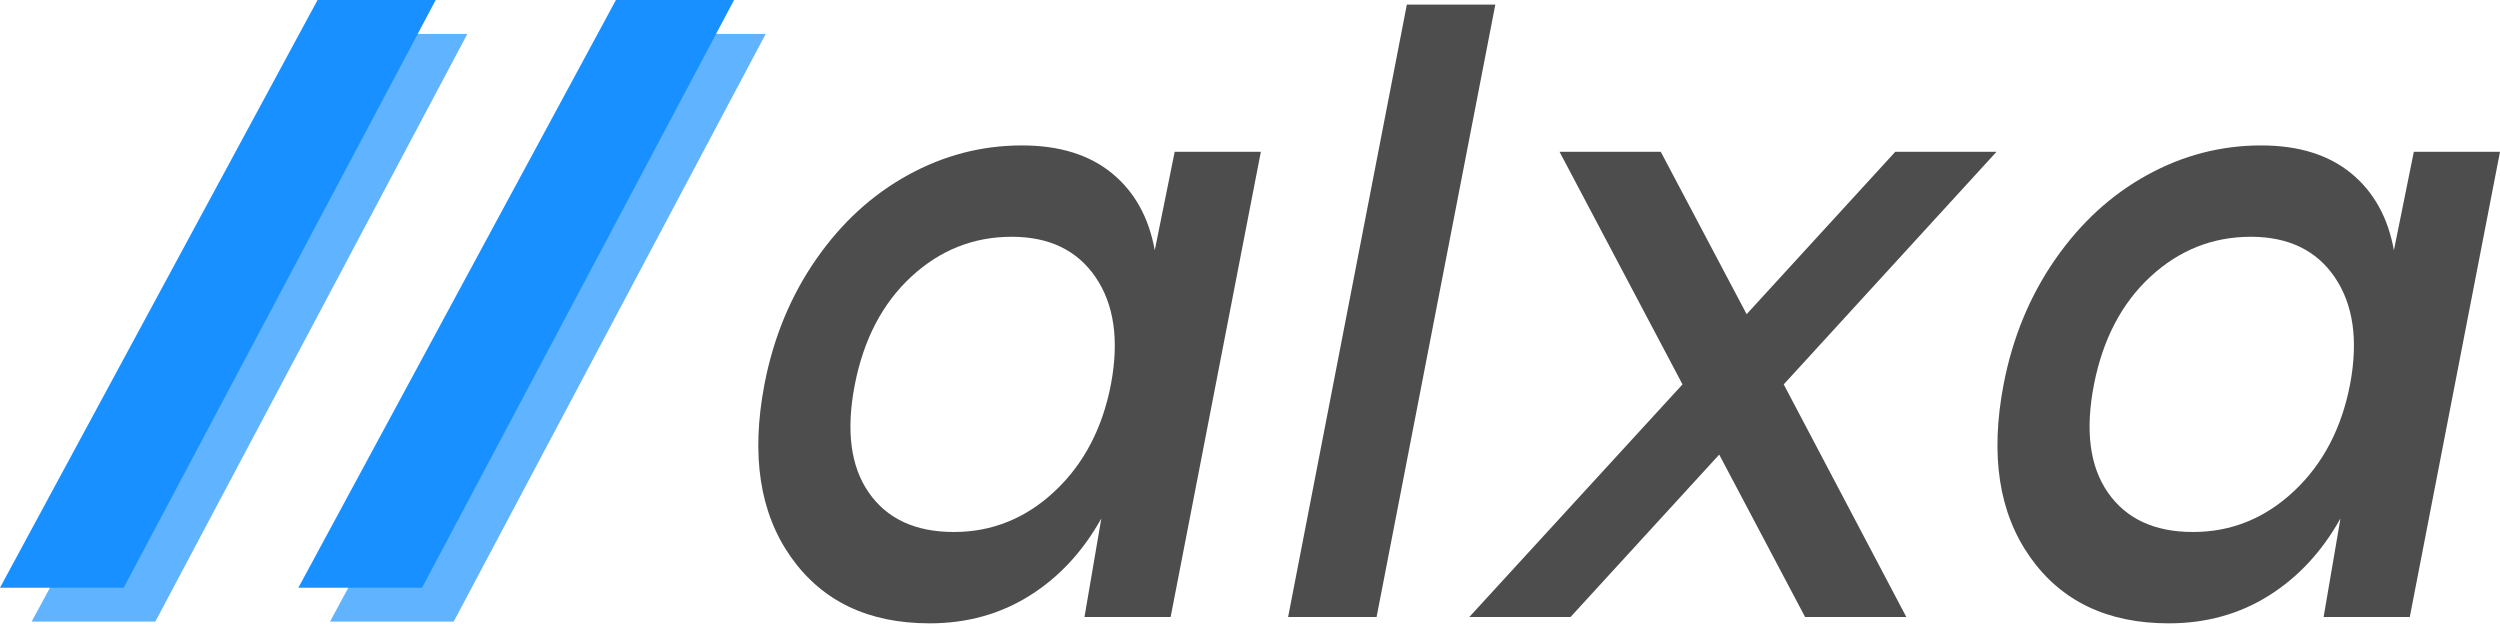
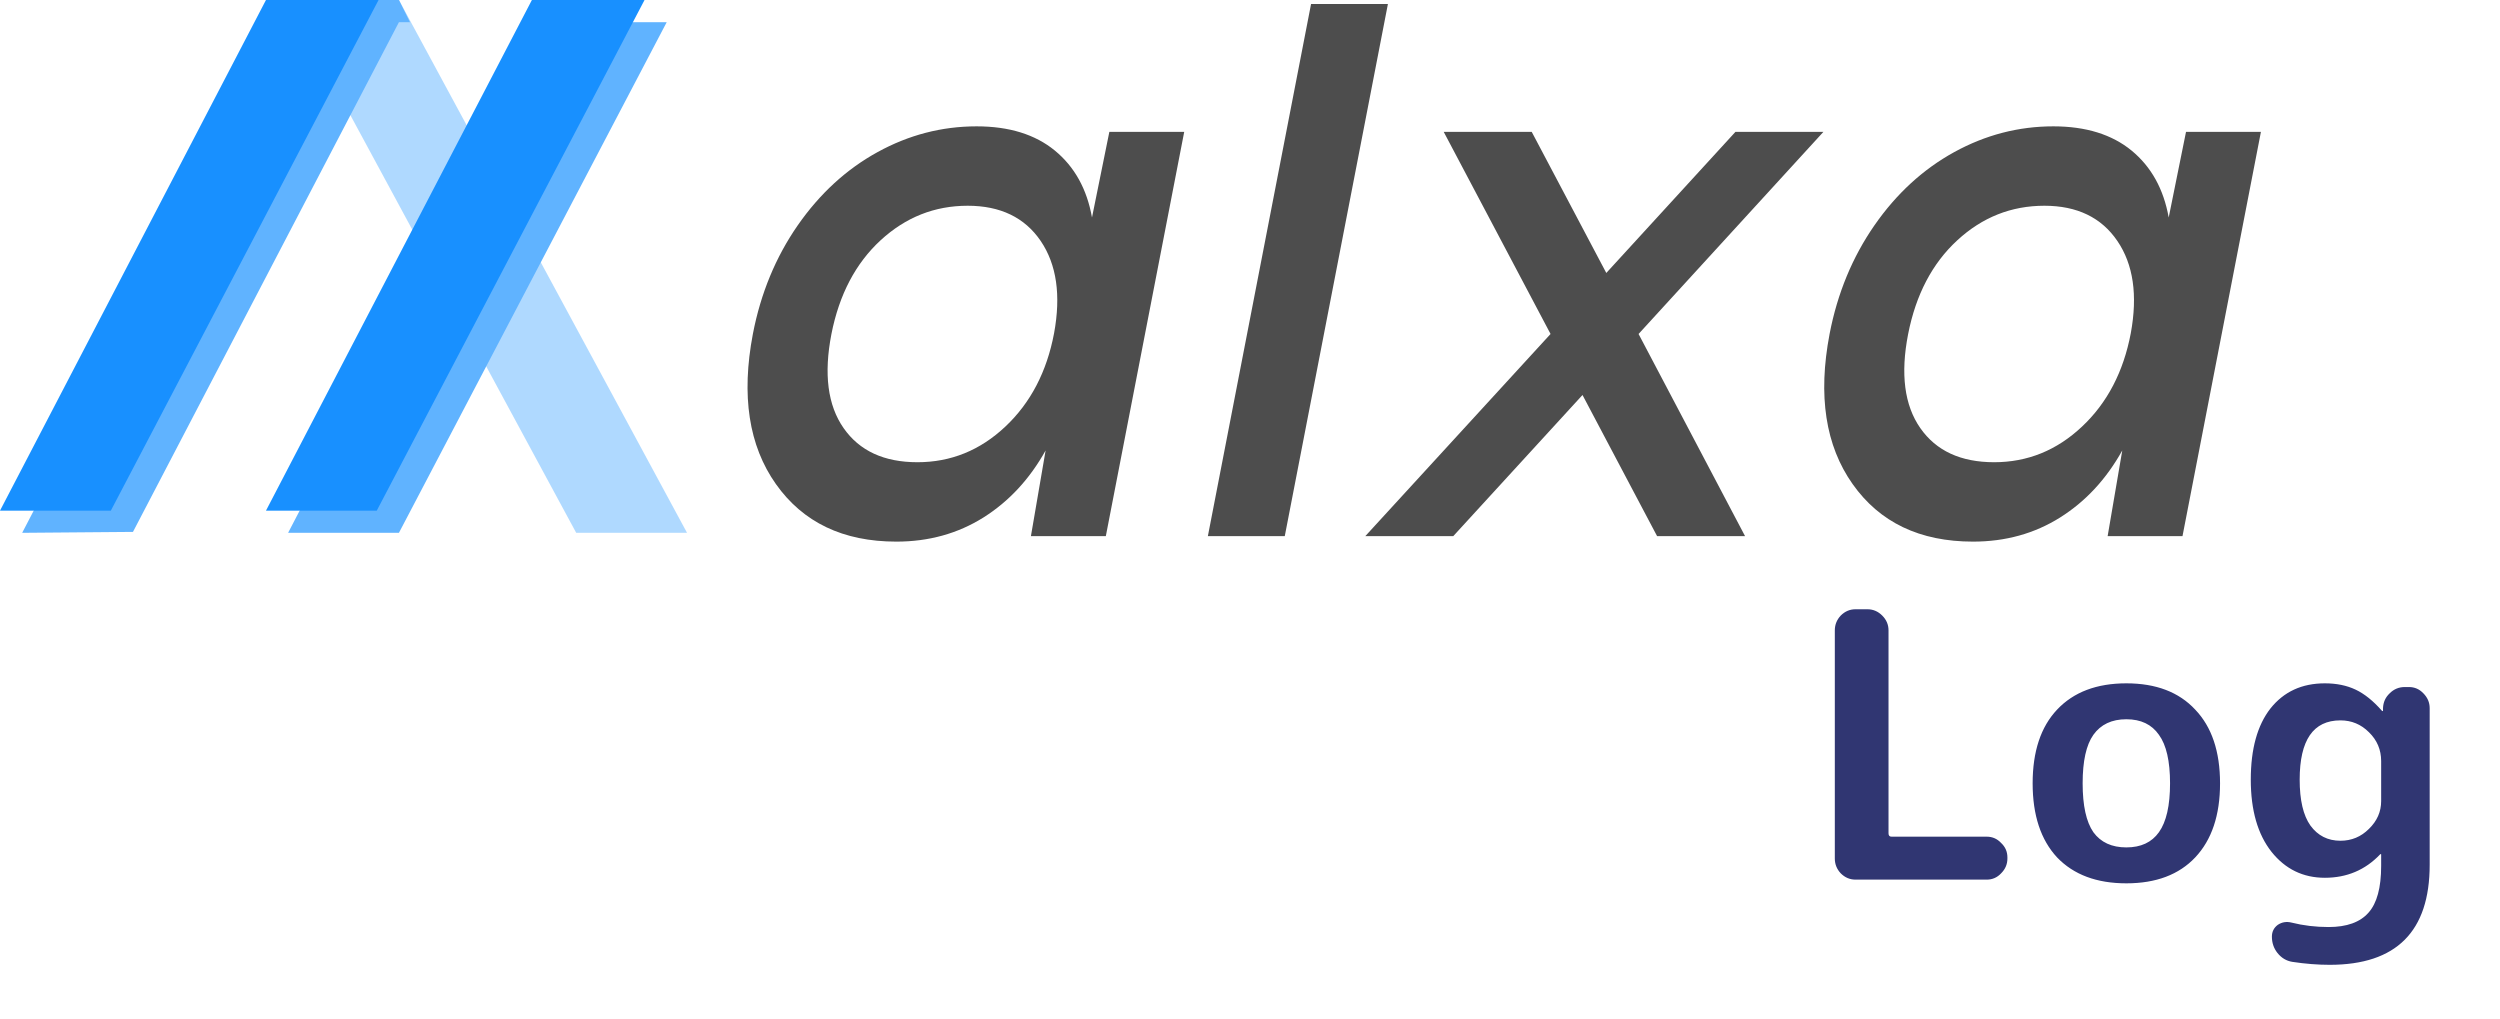
- <svg xmlns="http://www.w3.org/2000/svg" xml:space="preserve" width="98.015mm" height="24.439mm" version="1.1" style="shape-rendering:geometricPrecision; text-rendering:geometricPrecision; image-rendering:optimizeQuality; fill-rule:evenodd; clip-rule:evenodd" viewBox="0 0 7435.87 1854.02">
-   <defs>
-     <style type="text/css">
-    
-     .fil2 {fill:#1890FF}
-     .fil1 {fill:#60B3FF}
-     .fil0 {fill:#4D4D4D;fill-rule:nonzero}
-    
-   </style>
-   </defs>
-   <g id="Camada_x0020_1">
-     <path class="fil0" d="M3493.93 451.4l256.3 0 -268.35 1383.75 -256.27 0 50.1 -293.1c-54.65,98.12 -125.46,174.44 -212.83,229.37 -87.37,54.93 -186.81,82.6 -297.91,82.6 -182.34,0 -319.69,-65.84 -412.42,-197.07 -92.74,-131.25 -119.13,-302.32 -78.82,-513.66 26.8,-139.23 78.13,-263.33 153.6,-371.94 75.48,-108.61 166.56,-192.05 273.29,-250.75 106.71,-58.7 219.64,-88.06 339.15,-88.06 111.1,0 200.51,27.67 267.89,83.02 67.37,55.36 109.57,131.66 126.99,228.94l59.28 -293.1zm-909.72 1013.91c54.38,78 138.64,117 252.8,117 114.16,0 214.62,-40.68 301.01,-122.03 86.38,-81.35 141.82,-187.86 166.72,-319.53 24.04,-129.98 8.93,-235.23 -45.7,-315.73 -54.63,-80.52 -138.07,-120.78 -249.93,-120.78 -113.39,0 -212.65,39.43 -298.14,118.24 -85.48,78.84 -141.73,185.76 -168.31,320.79 -26.67,136.69 -12.83,244.03 41.55,322.02zm1863.4 -1451.66l-353.17 1821.5 -263.17 0 353.17 -1821.5 263.17 0zm1490.79 437.75l-632.95 691.89 364.61 691.86 -301.11 0 -255.4 -483.06 -442.19 483.06 -301.11 0 634.09 -691.86 -365.76 -691.89 301.11 0 255.4 483.06 442.19 -483.06 301.11 0zm1241.18 0l256.29 0 -268.34 1383.75 -256.28 0 50.1 -293.1c-54.65,98.12 -125.45,174.44 -212.82,229.37 -87.39,54.93 -186.81,82.6 -297.91,82.6 -182.35,0 -319.7,-65.84 -412.42,-197.07 -92.74,-131.25 -119.15,-302.32 -78.82,-513.66 26.8,-139.23 78.12,-263.33 153.6,-371.94 75.48,-108.61 166.56,-192.05 273.27,-250.75 106.72,-58.7 219.64,-88.06 339.17,-88.06 111.09,0 200.51,27.67 267.89,83.02 67.37,55.36 109.56,131.66 126.99,228.94l59.29 -293.1zm-909.72 1013.91c54.37,78 138.64,117 252.8,117 114.15,0 214.61,-40.68 300.99,-122.03 86.39,-81.35 141.83,-187.86 166.74,-319.53 24.03,-129.98 8.93,-235.23 -45.71,-315.73 -54.63,-80.52 -138.07,-120.78 -249.92,-120.78 -113.41,0 -212.66,39.43 -298.15,118.24 -85.48,78.84 -141.72,185.76 -168.31,320.79 -26.68,136.69 -12.83,244.03 41.55,322.02z" />
-     <polygon class="fil1" points="94.12,1848.87 1038.64,100.85 1390.05,100.85 461.97,1848.87 " />
-     <polygon class="fil1" points="981.58,1848.87 1926.1,100.85 2277.5,100.85 1349.43,1848.87 " />
-     <polygon class="fil2" points="-0,1748.02 944.52,0 1295.93,0 367.85,1748.02 " />
-     <polygon class="fil2" points="887.45,1748.02 1831.97,0 2183.38,0 1255.3,1748.02 " />
-   </g>
+ <svg xmlns="http://www.w3.org/2000/svg" width="54" height="22" viewBox="0 0 54 22" fill="none">
+   <path d="M23.962 2.848H25.579L23.886 11.58H22.268L22.585 9.73C22.24 10.349 21.793 10.831 21.242 11.178C20.69 11.524 20.063 11.699 19.362 11.699C18.211 11.699 17.345 11.284 16.759 10.455C16.174 9.627 16.008 8.548 16.262 7.214C16.431 6.336 16.755 5.553 17.231 4.867C17.708 4.182 18.282 3.655 18.956 3.285C19.629 2.915 20.342 2.729 21.096 2.729C21.797 2.729 22.361 2.904 22.786 3.253C23.211 3.603 23.478 4.084 23.587 4.698L23.962 2.848V2.848L23.962 2.848ZM18.221 9.246C18.564 9.738 19.096 9.984 19.816 9.984C20.537 9.984 21.171 9.728 21.716 9.214C22.261 8.701 22.611 8.029 22.768 7.198C22.919 6.378 22.824 5.714 22.48 5.206C22.135 4.698 21.608 4.444 20.902 4.444C20.187 4.444 19.561 4.693 19.021 5.19C18.482 5.687 18.127 6.362 17.959 7.214C17.791 8.077 17.878 8.754 18.221 9.246L18.221 9.246ZM29.979 0.086L27.751 11.58H26.09L28.319 0.086H29.98H29.979ZM39.386 2.848L35.393 7.214L37.693 11.58H35.793L34.182 8.532L31.391 11.58H29.491L33.492 7.214L31.184 2.848H33.085L34.696 5.896L37.486 2.848H39.386ZM47.218 2.848H48.836L47.142 11.58H45.525L45.841 9.73C45.496 10.349 45.05 10.831 44.498 11.178C43.947 11.524 43.32 11.699 42.618 11.699C41.468 11.699 40.601 11.284 40.016 10.455C39.431 9.627 39.264 8.548 39.519 7.214C39.688 6.336 40.012 5.553 40.488 4.867C40.964 4.182 41.539 3.655 42.212 3.285C42.886 2.915 43.598 2.729 44.353 2.729C45.053 2.729 45.618 2.904 46.043 3.253C46.468 3.603 46.734 4.084 46.844 4.698L47.218 2.848V2.848V2.848ZM41.478 9.246C41.821 9.738 42.353 9.984 43.073 9.984C43.794 9.984 44.427 9.728 44.972 9.214C45.518 8.701 45.867 8.029 46.025 7.198C46.176 6.378 46.081 5.714 45.736 5.206C45.391 4.698 44.865 4.444 44.159 4.444C43.444 4.444 42.817 4.693 42.278 5.19C41.738 5.687 41.384 6.362 41.216 7.214C41.047 8.077 41.135 8.754 41.478 9.246L41.478 9.246Z" fill="#4D4D4D" />
+   <path fill-rule="evenodd" clip-rule="evenodd" d="M14.84 11.509L8.617 -6.10352e-05H6.223L12.446 11.509H14.84Z" fill="#60B3FF" fill-opacity="0.502" />
+   <path fill-rule="evenodd" clip-rule="evenodd" d="M0.479 11.509L6.463 -6.10352e-05H8.617L8.856 0.479H8.617L2.872 11.489L0.479 11.509Z" fill="#60B3FF" />
+   <path fill-rule="evenodd" clip-rule="evenodd" d="M0 11.03L5.745 -6.10352e-05H8.177L2.394 11.03H0Z" fill="#1890FF" />
+   <path fill-rule="evenodd" clip-rule="evenodd" d="M6.223 11.509L11.968 0.479H14.401L8.617 11.509H6.223Z" fill="#60B3FF" />
+   <path fill-rule="evenodd" clip-rule="evenodd" d="M5.745 11.03L11.489 -6.10352e-05H13.922L8.138 11.03H5.745Z" fill="#1890FF" />
+   <path d="M40.08 19C39.957 19 39.851 18.955 39.76 18.864C39.675 18.773 39.632 18.667 39.632 18.544V13.616C39.632 13.493 39.675 13.387 39.76 13.296C39.851 13.205 39.957 13.16 40.08 13.16H40.336C40.459 13.16 40.565 13.205 40.656 13.296C40.747 13.387 40.792 13.493 40.792 13.616V18C40.792 18.048 40.813 18.072 40.856 18.072H42.912C43.035 18.072 43.139 18.117 43.224 18.208C43.315 18.293 43.36 18.397 43.36 18.52V18.544C43.36 18.667 43.315 18.773 43.224 18.864C43.139 18.955 43.035 19 42.912 19H40.08ZM46.633 15.872C46.478 15.648 46.243 15.536 45.929 15.536C45.614 15.536 45.377 15.648 45.217 15.872C45.062 16.091 44.985 16.44 44.985 16.92C44.985 17.4 45.062 17.752 45.217 17.976C45.377 18.195 45.614 18.304 45.929 18.304C46.243 18.304 46.478 18.195 46.633 17.976C46.793 17.752 46.873 17.4 46.873 16.92C46.873 16.44 46.793 16.091 46.633 15.872ZM47.417 18.52C47.065 18.893 46.569 19.08 45.929 19.08C45.289 19.08 44.79 18.893 44.433 18.52C44.081 18.141 43.905 17.608 43.905 16.92C43.905 16.232 44.081 15.701 44.433 15.328C44.79 14.949 45.289 14.76 45.929 14.76C46.569 14.76 47.065 14.949 47.417 15.328C47.774 15.701 47.953 16.232 47.953 16.92C47.953 17.608 47.774 18.141 47.417 18.52ZM50.553 15.56C49.966 15.56 49.673 15.987 49.673 16.84C49.673 17.283 49.75 17.613 49.905 17.832C50.065 18.051 50.281 18.16 50.553 18.16C50.793 18.16 50.998 18.075 51.169 17.904C51.345 17.733 51.433 17.533 51.433 17.304V16.44C51.433 16.195 51.345 15.987 51.169 15.816C50.998 15.645 50.793 15.56 50.553 15.56ZM50.217 18.96C49.747 18.96 49.363 18.773 49.065 18.4C48.766 18.021 48.617 17.501 48.617 16.84C48.617 16.179 48.758 15.667 49.041 15.304C49.329 14.941 49.721 14.76 50.217 14.76C50.467 14.76 50.689 14.805 50.881 14.896C51.073 14.987 51.262 15.139 51.449 15.352C51.454 15.357 51.459 15.36 51.465 15.36C51.47 15.36 51.473 15.357 51.473 15.352V15.296C51.478 15.168 51.526 15.061 51.617 14.976C51.707 14.885 51.817 14.84 51.945 14.84H52.033C52.155 14.84 52.259 14.885 52.345 14.976C52.435 15.067 52.481 15.173 52.481 15.296V18.68C52.481 20.12 51.761 20.84 50.321 20.84C50.065 20.84 49.795 20.819 49.513 20.776C49.385 20.755 49.278 20.691 49.193 20.584C49.113 20.483 49.073 20.365 49.073 20.232C49.073 20.125 49.115 20.04 49.201 19.976C49.291 19.917 49.39 19.901 49.497 19.928C49.753 19.992 50.019 20.024 50.297 20.024C50.691 20.024 50.979 19.92 51.161 19.712C51.342 19.509 51.433 19.173 51.433 18.704V18.456C51.433 18.451 51.43 18.448 51.425 18.448C51.419 18.448 51.414 18.451 51.409 18.456C51.089 18.792 50.691 18.96 50.217 18.96Z" fill="#303672" />
</svg>
